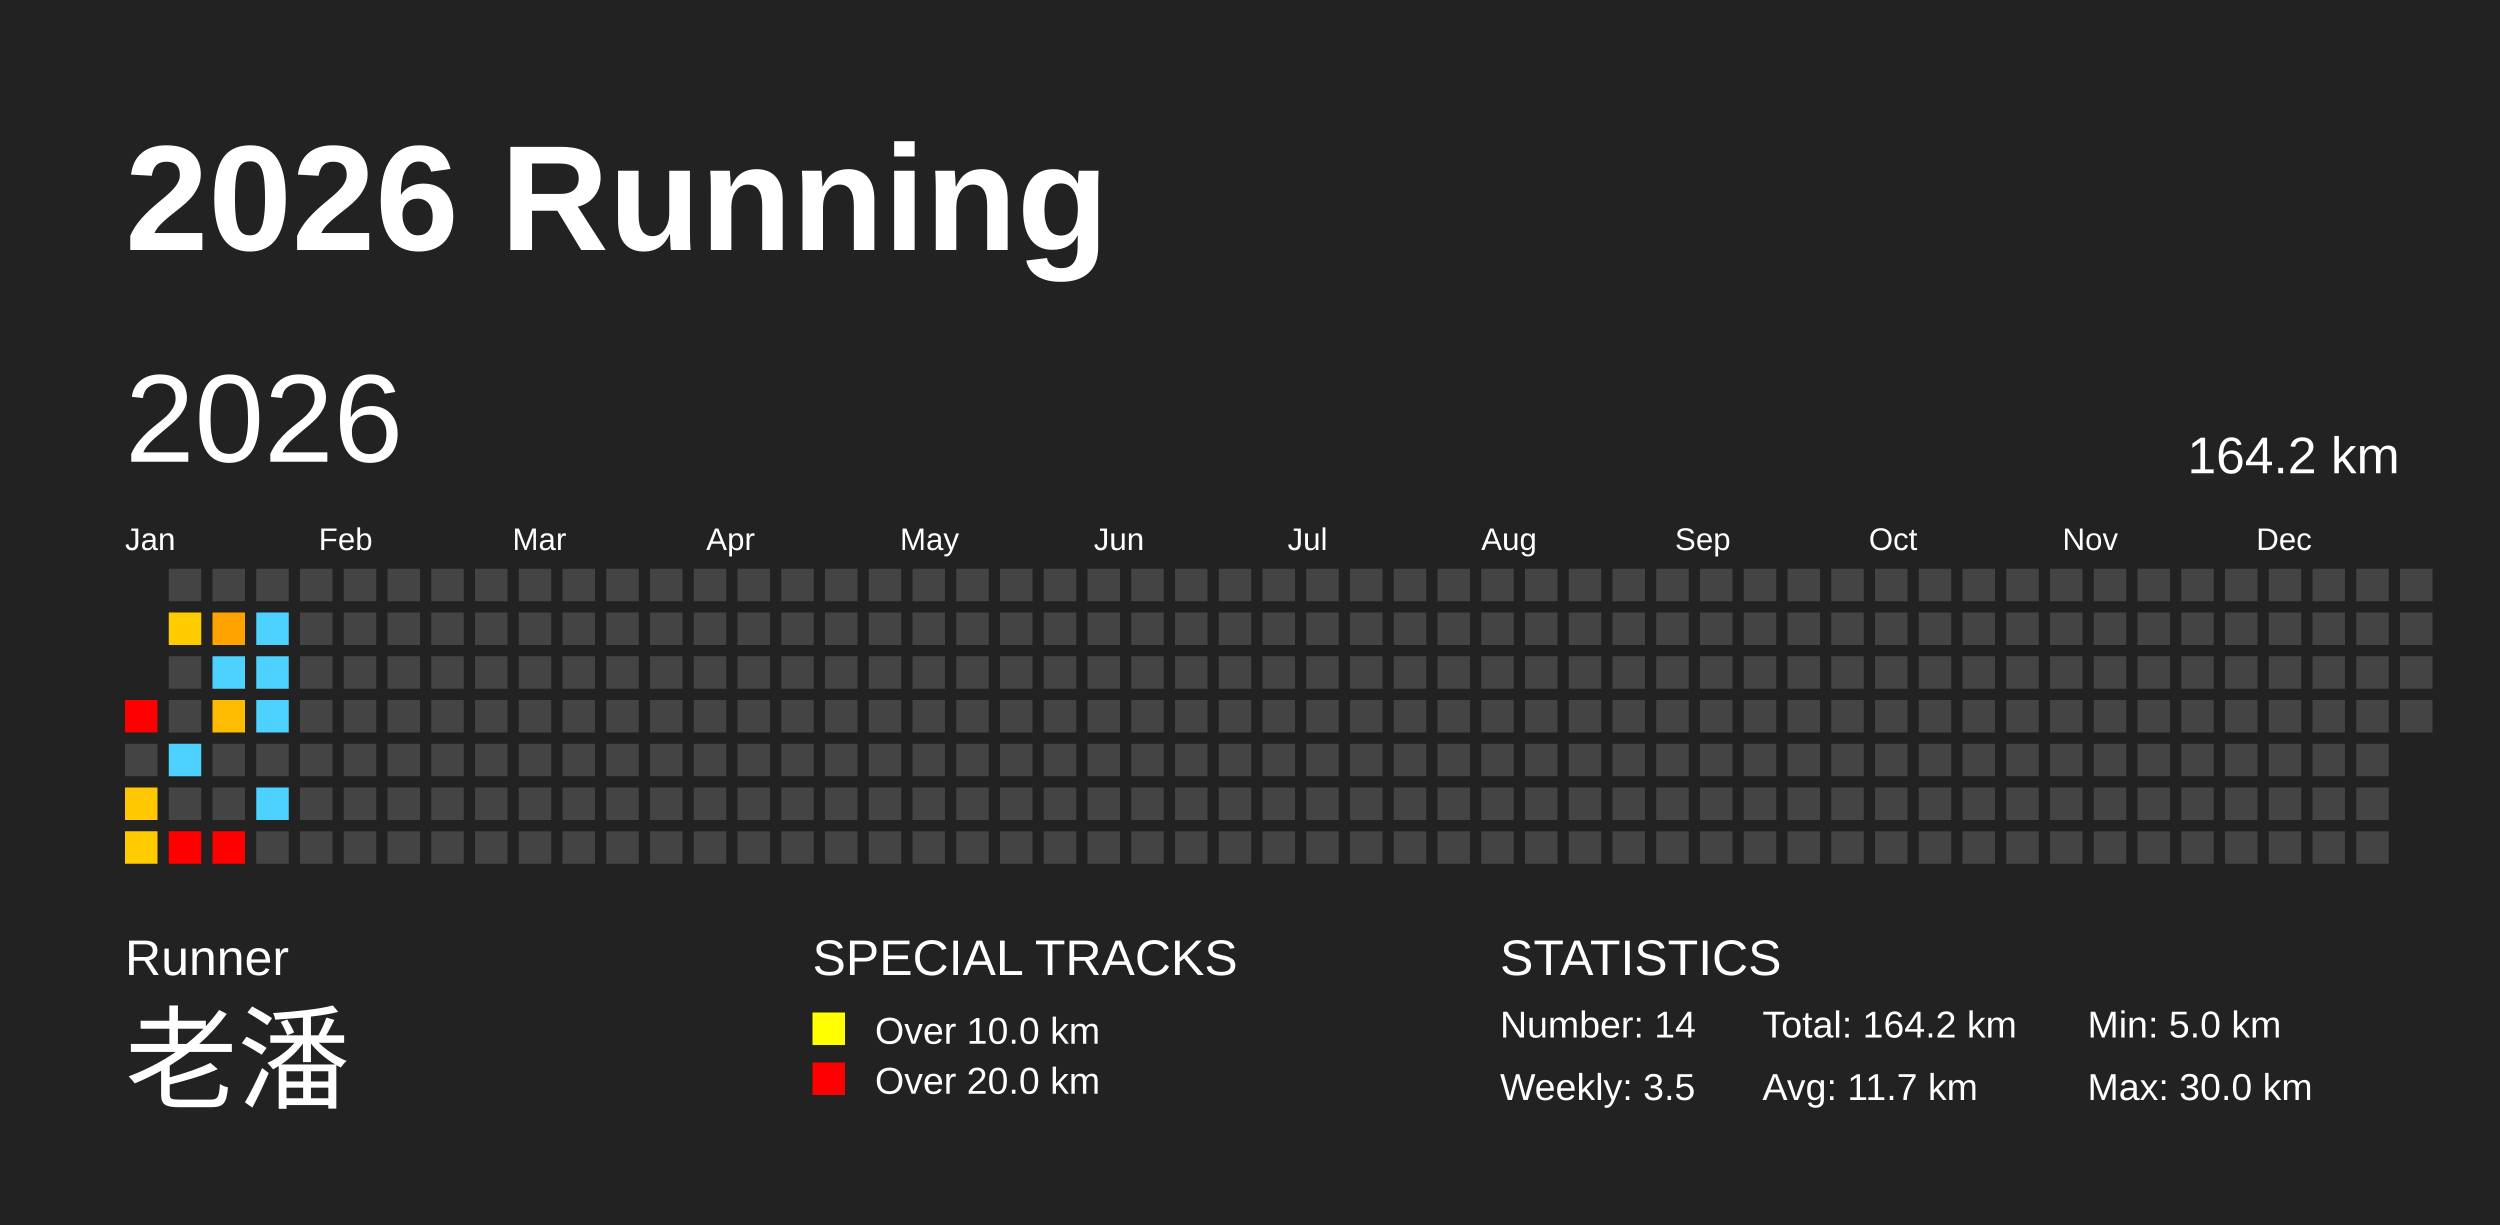
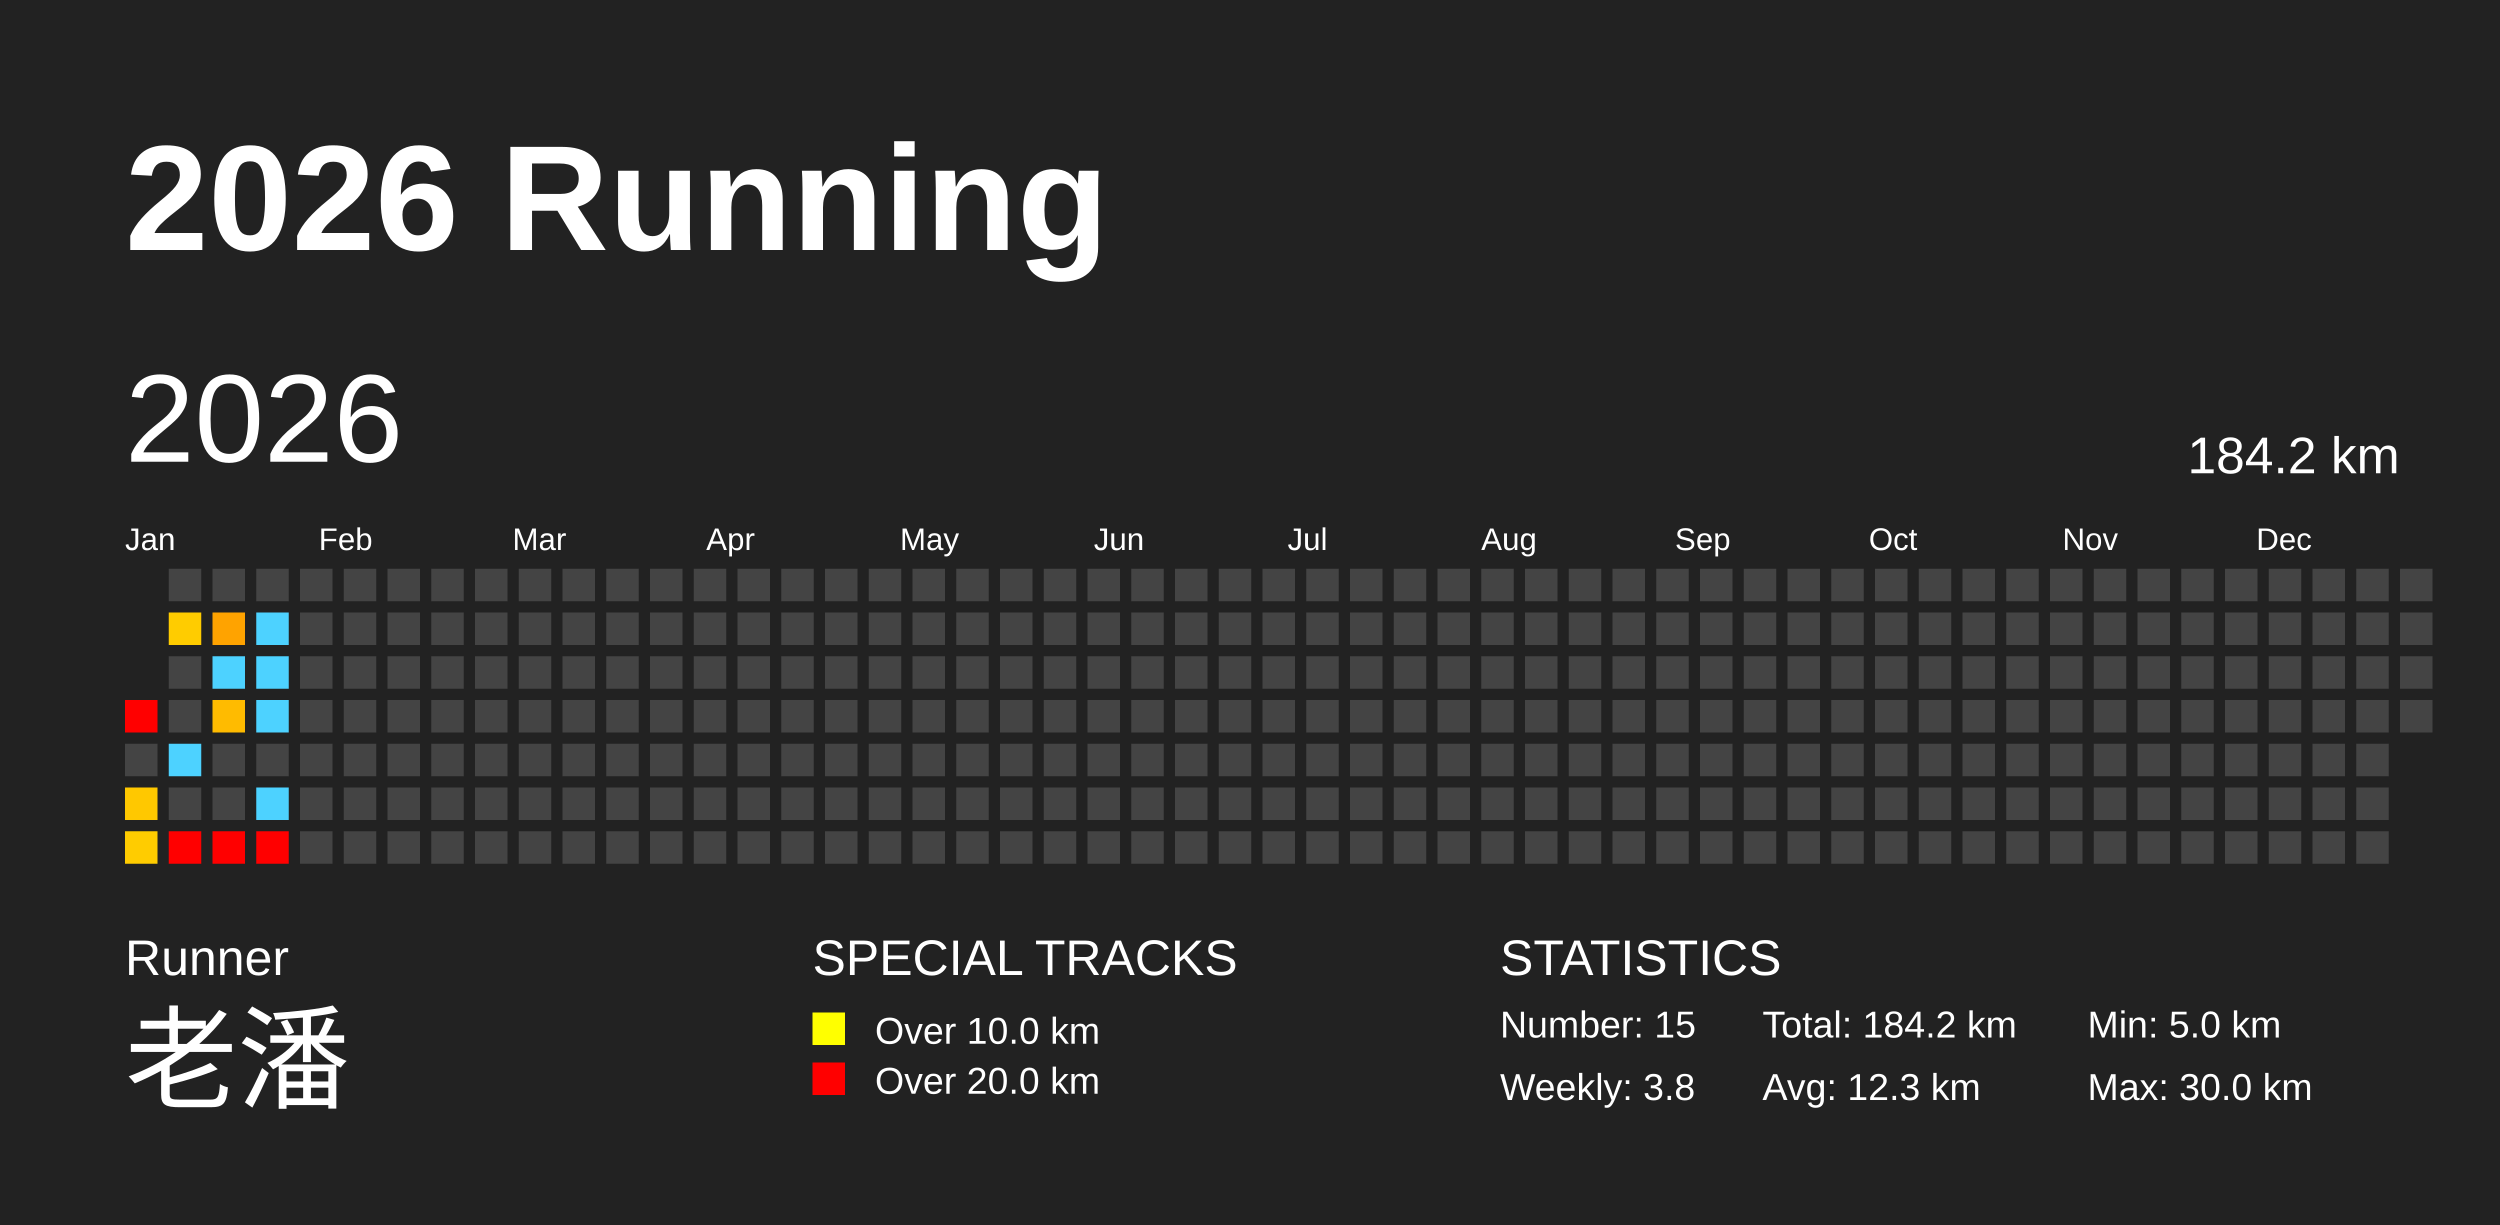
<svg xmlns="http://www.w3.org/2000/svg" baseProfile="full" height="98mm" version="1.1" viewBox="0,0,200,98" width="200mm">
  <defs />
  <rect fill="#222222" height="98" width="200" x="0" y="0" />
  <text fill="#FFFFFF" style="font-size:12px; font-family:Arial; font-weight:bold;" x="10" y="20">2026 Running</text>
  <text fill="#FFFFFF" style="font-size:4px; font-family:Arial" x="10" y="78">Runner</text>
  <text fill="#FFFFFF" style="font-size:9px; font-family:Arial" x="10" y="88">老潘</text>
  <text fill="#FFFFFF" style="font-size:4px; font-family:Arial" x="65" y="78">SPECIAL TRACKS</text>
  <rect fill="yellow" height="2.6" width="2.6" x="65" y="81" />
  <text fill="#FFFFFF" style="font-size:3px; font-family:Arial" x="70" y="83.5">Over 10.0 km</text>
  <rect fill="red" height="2.6" width="2.6" x="65" y="85" />
  <text fill="#FFFFFF" style="font-size:3px; font-family:Arial" x="70" y="87.5">Over 20.0 km</text>
  <text fill="#FFFFFF" style="font-size:4px; font-family:Arial" x="120" y="78">STATISTICS</text>
-   <text fill="#FFFFFF" style="font-size:3px; font-family:Arial" x="120" y="83">Number: 14</text>
-   <text fill="#FFFFFF" style="font-size:3px; font-family:Arial" x="120" y="88">Weekly: 3.5</text>
-   <text fill="#FFFFFF" style="font-size:3px; font-family:Arial" x="141" y="83">Total: 164.2 km</text>
-   <text fill="#FFFFFF" style="font-size:3px; font-family:Arial" x="141" y="88">Avg: 11.7 km</text>
+   <text fill="#FFFFFF" style="font-size:3px; font-family:Arial" x="120" y="83">Number: 15</text>
+   <text fill="#FFFFFF" style="font-size:3px; font-family:Arial" x="120" y="88">Weekly: 3.8</text>
+   <text fill="#FFFFFF" style="font-size:3px; font-family:Arial" x="141" y="83">Total: 184.2 km</text>
+   <text fill="#FFFFFF" style="font-size:3px; font-family:Arial" x="141" y="88">Avg: 12.3 km</text>
  <text fill="#FFFFFF" style="font-size:3px; font-family:Arial" x="167" y="83">Min: 5.0 km</text>
  <text fill="#FFFFFF" style="font-size:3px; font-family:Arial" x="167" y="88">Max: 30.0 km</text>
  <text dominant-baseline="hanging" fill="#FFFFFF" style="font-size:10.0px; font-family:Arial;" x="10" y="30">2026</text>
-   <text dominant-baseline="hanging" fill="#FFFFFF" style="font-size:4.125px; font-family:Arial;" x="175" y="35">164.2 km</text>
+   <text dominant-baseline="hanging" fill="#FFFFFF" style="font-size:4.125px; font-family:Arial;" x="175" y="35">184.2 km</text>
  <text fill="#FFFFFF" style="font-size:2.5px; font-family:Arial" x="10.0" y="44">Jan</text>
  <text fill="#FFFFFF" style="font-size:2.5px; font-family:Arial" x="25.5" y="44">Feb</text>
  <text fill="#FFFFFF" style="font-size:2.5px; font-family:Arial" x="41.0" y="44">Mar</text>
  <text fill="#FFFFFF" style="font-size:2.5px; font-family:Arial" x="56.5" y="44">Apr</text>
  <text fill="#FFFFFF" style="font-size:2.5px; font-family:Arial" x="72.0" y="44">May</text>
  <text fill="#FFFFFF" style="font-size:2.5px; font-family:Arial" x="87.5" y="44">Jun</text>
  <text fill="#FFFFFF" style="font-size:2.5px; font-family:Arial" x="103.0" y="44">Jul</text>
  <text fill="#FFFFFF" style="font-size:2.5px; font-family:Arial" x="118.5" y="44">Aug</text>
  <text fill="#FFFFFF" style="font-size:2.5px; font-family:Arial" x="134.0" y="44">Sep</text>
  <text fill="#FFFFFF" style="font-size:2.5px; font-family:Arial" x="149.5" y="44">Oct</text>
  <text fill="#FFFFFF" style="font-size:2.5px; font-family:Arial" x="165.0" y="44">Nov</text>
  <text fill="#FFFFFF" style="font-size:2.5px; font-family:Arial" x="180.5" y="44">Dec</text>
  <rect fill="red" height="2.6" width="2.6" x="10.0" y="56.0" />
  <rect fill="#444444" height="2.6" width="2.6" x="10.0" y="59.5" />
  <rect fill="#ffc800" height="2.6" width="2.6" x="10.0" y="63.0" />
  <rect fill="#ffcc00" height="2.6" width="2.6" x="10.0" y="66.5" />
  <rect fill="#444444" height="2.6" width="2.6" x="13.5" y="45.5" />
  <rect fill="#ffcc00" height="2.6" width="2.6" x="13.5" y="49.0" />
  <rect fill="#444444" height="2.6" width="2.6" x="13.5" y="52.5" />
  <rect fill="#444444" height="2.6" width="2.6" x="13.5" y="56.0" />
  <rect fill="#4dd2ff" height="2.6" width="2.6" x="13.5" y="59.5" />
  <rect fill="#444444" height="2.6" width="2.6" x="13.5" y="63.0" />
  <rect fill="red" height="2.6" width="2.6" x="13.5" y="66.5" />
  <rect fill="#444444" height="2.6" width="2.6" x="17.0" y="45.5" />
  <rect fill="#ffa300" height="2.6" width="2.6" x="17.0" y="49.0" />
  <rect fill="#4dd2ff" height="2.6" width="2.6" x="17.0" y="52.5" />
  <rect fill="#ffbb00" height="2.6" width="2.6" x="17.0" y="56.0" />
  <rect fill="#444444" height="2.6" width="2.6" x="17.0" y="59.5" />
  <rect fill="#444444" height="2.6" width="2.6" x="17.0" y="63.0" />
  <rect fill="red" height="2.6" width="2.6" x="17.0" y="66.5" />
  <rect fill="#444444" height="2.6" width="2.6" x="20.5" y="45.5" />
  <rect fill="#4dd2ff" height="2.6" width="2.6" x="20.5" y="49.0" />
  <rect fill="#4dd2ff" height="2.6" width="2.6" x="20.5" y="52.5" />
  <rect fill="#4dd2ff" height="2.6" width="2.6" x="20.5" y="56.0" />
  <rect fill="#444444" height="2.6" width="2.6" x="20.5" y="59.5" />
  <rect fill="#4dd2ff" height="2.6" width="2.6" x="20.5" y="63.0" />
-   <rect fill="#444444" height="2.6" width="2.6" x="20.5" y="66.5" />
+   <rect fill="red" height="2.6" width="2.6" x="20.5" y="66.5" />
  <rect fill="#444444" height="2.6" width="2.6" x="24.0" y="45.5" />
  <rect fill="#444444" height="2.6" width="2.6" x="24.0" y="49.0" />
  <rect fill="#444444" height="2.6" width="2.6" x="24.0" y="52.5" />
  <rect fill="#444444" height="2.6" width="2.6" x="24.0" y="56.0" />
  <rect fill="#444444" height="2.6" width="2.6" x="24.0" y="59.5" />
  <rect fill="#444444" height="2.6" width="2.6" x="24.0" y="63.0" />
  <rect fill="#444444" height="2.6" width="2.6" x="24.0" y="66.5" />
  <rect fill="#444444" height="2.6" width="2.6" x="27.5" y="45.5" />
  <rect fill="#444444" height="2.6" width="2.6" x="27.5" y="49.0" />
  <rect fill="#444444" height="2.6" width="2.6" x="27.5" y="52.5" />
  <rect fill="#444444" height="2.6" width="2.6" x="27.5" y="56.0" />
  <rect fill="#444444" height="2.6" width="2.6" x="27.5" y="59.5" />
  <rect fill="#444444" height="2.6" width="2.6" x="27.5" y="63.0" />
  <rect fill="#444444" height="2.6" width="2.6" x="27.5" y="66.5" />
  <rect fill="#444444" height="2.6" width="2.6" x="31.0" y="45.5" />
  <rect fill="#444444" height="2.6" width="2.6" x="31.0" y="49.0" />
  <rect fill="#444444" height="2.6" width="2.6" x="31.0" y="52.5" />
  <rect fill="#444444" height="2.6" width="2.6" x="31.0" y="56.0" />
  <rect fill="#444444" height="2.6" width="2.6" x="31.0" y="59.5" />
  <rect fill="#444444" height="2.6" width="2.6" x="31.0" y="63.0" />
  <rect fill="#444444" height="2.6" width="2.6" x="31.0" y="66.5" />
  <rect fill="#444444" height="2.6" width="2.6" x="34.5" y="45.5" />
  <rect fill="#444444" height="2.6" width="2.6" x="34.5" y="49.0" />
  <rect fill="#444444" height="2.6" width="2.6" x="34.5" y="52.5" />
  <rect fill="#444444" height="2.6" width="2.6" x="34.5" y="56.0" />
  <rect fill="#444444" height="2.6" width="2.6" x="34.5" y="59.5" />
  <rect fill="#444444" height="2.6" width="2.6" x="34.5" y="63.0" />
  <rect fill="#444444" height="2.6" width="2.6" x="34.5" y="66.5" />
  <rect fill="#444444" height="2.6" width="2.6" x="38.0" y="45.5" />
  <rect fill="#444444" height="2.6" width="2.6" x="38.0" y="49.0" />
  <rect fill="#444444" height="2.6" width="2.6" x="38.0" y="52.5" />
  <rect fill="#444444" height="2.6" width="2.6" x="38.0" y="56.0" />
  <rect fill="#444444" height="2.6" width="2.6" x="38.0" y="59.5" />
  <rect fill="#444444" height="2.6" width="2.6" x="38.0" y="63.0" />
  <rect fill="#444444" height="2.6" width="2.6" x="38.0" y="66.5" />
  <rect fill="#444444" height="2.6" width="2.6" x="41.5" y="45.5" />
  <rect fill="#444444" height="2.6" width="2.6" x="41.5" y="49.0" />
  <rect fill="#444444" height="2.6" width="2.6" x="41.5" y="52.5" />
  <rect fill="#444444" height="2.6" width="2.6" x="41.5" y="56.0" />
  <rect fill="#444444" height="2.6" width="2.6" x="41.5" y="59.5" />
  <rect fill="#444444" height="2.6" width="2.6" x="41.5" y="63.0" />
  <rect fill="#444444" height="2.6" width="2.6" x="41.5" y="66.5" />
  <rect fill="#444444" height="2.6" width="2.6" x="45.0" y="45.5" />
  <rect fill="#444444" height="2.6" width="2.6" x="45.0" y="49.0" />
  <rect fill="#444444" height="2.6" width="2.6" x="45.0" y="52.5" />
  <rect fill="#444444" height="2.6" width="2.6" x="45.0" y="56.0" />
  <rect fill="#444444" height="2.6" width="2.6" x="45.0" y="59.5" />
  <rect fill="#444444" height="2.6" width="2.6" x="45.0" y="63.0" />
  <rect fill="#444444" height="2.6" width="2.6" x="45.0" y="66.5" />
  <rect fill="#444444" height="2.6" width="2.6" x="48.5" y="45.5" />
  <rect fill="#444444" height="2.6" width="2.6" x="48.5" y="49.0" />
  <rect fill="#444444" height="2.6" width="2.6" x="48.5" y="52.5" />
  <rect fill="#444444" height="2.6" width="2.6" x="48.5" y="56.0" />
  <rect fill="#444444" height="2.6" width="2.6" x="48.5" y="59.5" />
  <rect fill="#444444" height="2.6" width="2.6" x="48.5" y="63.0" />
  <rect fill="#444444" height="2.6" width="2.6" x="48.5" y="66.5" />
  <rect fill="#444444" height="2.6" width="2.6" x="52.0" y="45.5" />
  <rect fill="#444444" height="2.6" width="2.6" x="52.0" y="49.0" />
  <rect fill="#444444" height="2.6" width="2.6" x="52.0" y="52.5" />
  <rect fill="#444444" height="2.6" width="2.6" x="52.0" y="56.0" />
  <rect fill="#444444" height="2.6" width="2.6" x="52.0" y="59.5" />
  <rect fill="#444444" height="2.6" width="2.6" x="52.0" y="63.0" />
  <rect fill="#444444" height="2.6" width="2.6" x="52.0" y="66.5" />
  <rect fill="#444444" height="2.6" width="2.6" x="55.5" y="45.5" />
  <rect fill="#444444" height="2.6" width="2.6" x="55.5" y="49.0" />
  <rect fill="#444444" height="2.6" width="2.6" x="55.5" y="52.5" />
  <rect fill="#444444" height="2.6" width="2.6" x="55.5" y="56.0" />
  <rect fill="#444444" height="2.6" width="2.6" x="55.5" y="59.5" />
  <rect fill="#444444" height="2.6" width="2.6" x="55.5" y="63.0" />
  <rect fill="#444444" height="2.6" width="2.6" x="55.5" y="66.5" />
  <rect fill="#444444" height="2.6" width="2.6" x="59.0" y="45.5" />
  <rect fill="#444444" height="2.6" width="2.6" x="59.0" y="49.0" />
  <rect fill="#444444" height="2.6" width="2.6" x="59.0" y="52.5" />
  <rect fill="#444444" height="2.6" width="2.6" x="59.0" y="56.0" />
  <rect fill="#444444" height="2.6" width="2.6" x="59.0" y="59.5" />
  <rect fill="#444444" height="2.6" width="2.6" x="59.0" y="63.0" />
  <rect fill="#444444" height="2.6" width="2.6" x="59.0" y="66.5" />
  <rect fill="#444444" height="2.6" width="2.6" x="62.5" y="45.5" />
  <rect fill="#444444" height="2.6" width="2.6" x="62.5" y="49.0" />
  <rect fill="#444444" height="2.6" width="2.6" x="62.5" y="52.5" />
  <rect fill="#444444" height="2.6" width="2.6" x="62.5" y="56.0" />
  <rect fill="#444444" height="2.6" width="2.6" x="62.5" y="59.5" />
  <rect fill="#444444" height="2.6" width="2.6" x="62.5" y="63.0" />
  <rect fill="#444444" height="2.6" width="2.6" x="62.5" y="66.5" />
  <rect fill="#444444" height="2.6" width="2.6" x="66.0" y="45.5" />
  <rect fill="#444444" height="2.6" width="2.6" x="66.0" y="49.0" />
  <rect fill="#444444" height="2.6" width="2.6" x="66.0" y="52.5" />
  <rect fill="#444444" height="2.6" width="2.6" x="66.0" y="56.0" />
  <rect fill="#444444" height="2.6" width="2.6" x="66.0" y="59.5" />
  <rect fill="#444444" height="2.6" width="2.6" x="66.0" y="63.0" />
  <rect fill="#444444" height="2.6" width="2.6" x="66.0" y="66.5" />
  <rect fill="#444444" height="2.6" width="2.6" x="69.5" y="45.5" />
  <rect fill="#444444" height="2.6" width="2.6" x="69.5" y="49.0" />
  <rect fill="#444444" height="2.6" width="2.6" x="69.5" y="52.5" />
  <rect fill="#444444" height="2.6" width="2.6" x="69.5" y="56.0" />
  <rect fill="#444444" height="2.6" width="2.6" x="69.5" y="59.5" />
  <rect fill="#444444" height="2.6" width="2.6" x="69.5" y="63.0" />
  <rect fill="#444444" height="2.6" width="2.6" x="69.5" y="66.5" />
  <rect fill="#444444" height="2.6" width="2.6" x="73.0" y="45.5" />
  <rect fill="#444444" height="2.6" width="2.6" x="73.0" y="49.0" />
  <rect fill="#444444" height="2.6" width="2.6" x="73.0" y="52.5" />
  <rect fill="#444444" height="2.6" width="2.6" x="73.0" y="56.0" />
  <rect fill="#444444" height="2.6" width="2.6" x="73.0" y="59.5" />
  <rect fill="#444444" height="2.6" width="2.6" x="73.0" y="63.0" />
  <rect fill="#444444" height="2.6" width="2.6" x="73.0" y="66.5" />
  <rect fill="#444444" height="2.6" width="2.6" x="76.5" y="45.5" />
  <rect fill="#444444" height="2.6" width="2.6" x="76.5" y="49.0" />
  <rect fill="#444444" height="2.6" width="2.6" x="76.5" y="52.5" />
  <rect fill="#444444" height="2.6" width="2.6" x="76.5" y="56.0" />
  <rect fill="#444444" height="2.6" width="2.6" x="76.5" y="59.5" />
  <rect fill="#444444" height="2.6" width="2.6" x="76.5" y="63.0" />
  <rect fill="#444444" height="2.6" width="2.6" x="76.5" y="66.5" />
  <rect fill="#444444" height="2.6" width="2.6" x="80.0" y="45.5" />
  <rect fill="#444444" height="2.6" width="2.6" x="80.0" y="49.0" />
  <rect fill="#444444" height="2.6" width="2.6" x="80.0" y="52.5" />
  <rect fill="#444444" height="2.6" width="2.6" x="80.0" y="56.0" />
  <rect fill="#444444" height="2.6" width="2.6" x="80.0" y="59.5" />
  <rect fill="#444444" height="2.6" width="2.6" x="80.0" y="63.0" />
  <rect fill="#444444" height="2.6" width="2.6" x="80.0" y="66.5" />
  <rect fill="#444444" height="2.6" width="2.6" x="83.5" y="45.5" />
  <rect fill="#444444" height="2.6" width="2.6" x="83.5" y="49.0" />
  <rect fill="#444444" height="2.6" width="2.6" x="83.5" y="52.5" />
  <rect fill="#444444" height="2.6" width="2.6" x="83.5" y="56.0" />
  <rect fill="#444444" height="2.6" width="2.6" x="83.5" y="59.5" />
  <rect fill="#444444" height="2.6" width="2.6" x="83.5" y="63.0" />
  <rect fill="#444444" height="2.6" width="2.6" x="83.5" y="66.5" />
  <rect fill="#444444" height="2.6" width="2.6" x="87.0" y="45.5" />
  <rect fill="#444444" height="2.6" width="2.6" x="87.0" y="49.0" />
  <rect fill="#444444" height="2.6" width="2.6" x="87.0" y="52.5" />
  <rect fill="#444444" height="2.6" width="2.6" x="87.0" y="56.0" />
  <rect fill="#444444" height="2.6" width="2.6" x="87.0" y="59.5" />
  <rect fill="#444444" height="2.6" width="2.6" x="87.0" y="63.0" />
  <rect fill="#444444" height="2.6" width="2.6" x="87.0" y="66.5" />
  <rect fill="#444444" height="2.6" width="2.6" x="90.5" y="45.5" />
  <rect fill="#444444" height="2.6" width="2.6" x="90.5" y="49.0" />
  <rect fill="#444444" height="2.6" width="2.6" x="90.5" y="52.5" />
  <rect fill="#444444" height="2.6" width="2.6" x="90.5" y="56.0" />
  <rect fill="#444444" height="2.6" width="2.6" x="90.5" y="59.5" />
  <rect fill="#444444" height="2.6" width="2.6" x="90.5" y="63.0" />
  <rect fill="#444444" height="2.6" width="2.6" x="90.5" y="66.5" />
  <rect fill="#444444" height="2.6" width="2.6" x="94.0" y="45.5" />
  <rect fill="#444444" height="2.6" width="2.6" x="94.0" y="49.0" />
  <rect fill="#444444" height="2.6" width="2.6" x="94.0" y="52.5" />
  <rect fill="#444444" height="2.6" width="2.6" x="94.0" y="56.0" />
  <rect fill="#444444" height="2.6" width="2.6" x="94.0" y="59.5" />
  <rect fill="#444444" height="2.6" width="2.6" x="94.0" y="63.0" />
  <rect fill="#444444" height="2.6" width="2.6" x="94.0" y="66.5" />
  <rect fill="#444444" height="2.6" width="2.6" x="97.5" y="45.5" />
  <rect fill="#444444" height="2.6" width="2.6" x="97.5" y="49.0" />
  <rect fill="#444444" height="2.6" width="2.6" x="97.5" y="52.5" />
  <rect fill="#444444" height="2.6" width="2.6" x="97.5" y="56.0" />
  <rect fill="#444444" height="2.6" width="2.6" x="97.5" y="59.5" />
  <rect fill="#444444" height="2.6" width="2.6" x="97.5" y="63.0" />
  <rect fill="#444444" height="2.6" width="2.6" x="97.5" y="66.5" />
  <rect fill="#444444" height="2.6" width="2.6" x="101.0" y="45.5" />
  <rect fill="#444444" height="2.6" width="2.6" x="101.0" y="49.0" />
  <rect fill="#444444" height="2.6" width="2.6" x="101.0" y="52.5" />
  <rect fill="#444444" height="2.6" width="2.6" x="101.0" y="56.0" />
  <rect fill="#444444" height="2.6" width="2.6" x="101.0" y="59.5" />
  <rect fill="#444444" height="2.6" width="2.6" x="101.0" y="63.0" />
  <rect fill="#444444" height="2.6" width="2.6" x="101.0" y="66.5" />
  <rect fill="#444444" height="2.6" width="2.6" x="104.5" y="45.5" />
  <rect fill="#444444" height="2.6" width="2.6" x="104.5" y="49.0" />
  <rect fill="#444444" height="2.6" width="2.6" x="104.5" y="52.5" />
  <rect fill="#444444" height="2.6" width="2.6" x="104.5" y="56.0" />
  <rect fill="#444444" height="2.6" width="2.6" x="104.5" y="59.5" />
  <rect fill="#444444" height="2.6" width="2.6" x="104.5" y="63.0" />
  <rect fill="#444444" height="2.6" width="2.6" x="104.5" y="66.5" />
  <rect fill="#444444" height="2.6" width="2.6" x="108.0" y="45.5" />
  <rect fill="#444444" height="2.6" width="2.6" x="108.0" y="49.0" />
  <rect fill="#444444" height="2.6" width="2.6" x="108.0" y="52.5" />
  <rect fill="#444444" height="2.6" width="2.6" x="108.0" y="56.0" />
  <rect fill="#444444" height="2.6" width="2.6" x="108.0" y="59.5" />
  <rect fill="#444444" height="2.6" width="2.6" x="108.0" y="63.0" />
  <rect fill="#444444" height="2.6" width="2.6" x="108.0" y="66.5" />
  <rect fill="#444444" height="2.6" width="2.6" x="111.5" y="45.5" />
  <rect fill="#444444" height="2.6" width="2.6" x="111.5" y="49.0" />
  <rect fill="#444444" height="2.6" width="2.6" x="111.5" y="52.5" />
  <rect fill="#444444" height="2.6" width="2.6" x="111.5" y="56.0" />
  <rect fill="#444444" height="2.6" width="2.6" x="111.5" y="59.5" />
  <rect fill="#444444" height="2.6" width="2.6" x="111.5" y="63.0" />
  <rect fill="#444444" height="2.6" width="2.6" x="111.5" y="66.5" />
  <rect fill="#444444" height="2.6" width="2.6" x="115.0" y="45.5" />
  <rect fill="#444444" height="2.6" width="2.6" x="115.0" y="49.0" />
  <rect fill="#444444" height="2.6" width="2.6" x="115.0" y="52.5" />
  <rect fill="#444444" height="2.6" width="2.6" x="115.0" y="56.0" />
  <rect fill="#444444" height="2.6" width="2.6" x="115.0" y="59.5" />
  <rect fill="#444444" height="2.6" width="2.6" x="115.0" y="63.0" />
  <rect fill="#444444" height="2.6" width="2.6" x="115.0" y="66.5" />
  <rect fill="#444444" height="2.6" width="2.6" x="118.5" y="45.5" />
  <rect fill="#444444" height="2.6" width="2.6" x="118.5" y="49.0" />
  <rect fill="#444444" height="2.6" width="2.6" x="118.5" y="52.5" />
  <rect fill="#444444" height="2.6" width="2.6" x="118.5" y="56.0" />
  <rect fill="#444444" height="2.6" width="2.6" x="118.5" y="59.5" />
  <rect fill="#444444" height="2.6" width="2.6" x="118.5" y="63.0" />
  <rect fill="#444444" height="2.6" width="2.6" x="118.5" y="66.5" />
  <rect fill="#444444" height="2.6" width="2.6" x="122.0" y="45.5" />
  <rect fill="#444444" height="2.6" width="2.6" x="122.0" y="49.0" />
  <rect fill="#444444" height="2.6" width="2.6" x="122.0" y="52.5" />
  <rect fill="#444444" height="2.6" width="2.6" x="122.0" y="56.0" />
  <rect fill="#444444" height="2.6" width="2.6" x="122.0" y="59.5" />
  <rect fill="#444444" height="2.6" width="2.6" x="122.0" y="63.0" />
  <rect fill="#444444" height="2.6" width="2.6" x="122.0" y="66.5" />
  <rect fill="#444444" height="2.6" width="2.6" x="125.5" y="45.5" />
  <rect fill="#444444" height="2.6" width="2.6" x="125.5" y="49.0" />
  <rect fill="#444444" height="2.6" width="2.6" x="125.5" y="52.5" />
  <rect fill="#444444" height="2.6" width="2.6" x="125.5" y="56.0" />
  <rect fill="#444444" height="2.6" width="2.6" x="125.5" y="59.5" />
  <rect fill="#444444" height="2.6" width="2.6" x="125.5" y="63.0" />
  <rect fill="#444444" height="2.6" width="2.6" x="125.5" y="66.5" />
  <rect fill="#444444" height="2.6" width="2.6" x="129.0" y="45.5" />
  <rect fill="#444444" height="2.6" width="2.6" x="129.0" y="49.0" />
  <rect fill="#444444" height="2.6" width="2.6" x="129.0" y="52.5" />
  <rect fill="#444444" height="2.6" width="2.6" x="129.0" y="56.0" />
  <rect fill="#444444" height="2.6" width="2.6" x="129.0" y="59.5" />
  <rect fill="#444444" height="2.6" width="2.6" x="129.0" y="63.0" />
  <rect fill="#444444" height="2.6" width="2.6" x="129.0" y="66.5" />
  <rect fill="#444444" height="2.6" width="2.6" x="132.5" y="45.5" />
  <rect fill="#444444" height="2.6" width="2.6" x="132.5" y="49.0" />
  <rect fill="#444444" height="2.6" width="2.6" x="132.5" y="52.5" />
  <rect fill="#444444" height="2.6" width="2.6" x="132.5" y="56.0" />
  <rect fill="#444444" height="2.6" width="2.6" x="132.5" y="59.5" />
  <rect fill="#444444" height="2.6" width="2.6" x="132.5" y="63.0" />
  <rect fill="#444444" height="2.6" width="2.6" x="132.5" y="66.5" />
  <rect fill="#444444" height="2.6" width="2.6" x="136.0" y="45.5" />
  <rect fill="#444444" height="2.6" width="2.6" x="136.0" y="49.0" />
  <rect fill="#444444" height="2.6" width="2.6" x="136.0" y="52.5" />
  <rect fill="#444444" height="2.6" width="2.6" x="136.0" y="56.0" />
  <rect fill="#444444" height="2.6" width="2.6" x="136.0" y="59.5" />
  <rect fill="#444444" height="2.6" width="2.6" x="136.0" y="63.0" />
  <rect fill="#444444" height="2.6" width="2.6" x="136.0" y="66.5" />
  <rect fill="#444444" height="2.6" width="2.6" x="139.5" y="45.5" />
  <rect fill="#444444" height="2.6" width="2.6" x="139.5" y="49.0" />
  <rect fill="#444444" height="2.6" width="2.6" x="139.5" y="52.5" />
  <rect fill="#444444" height="2.6" width="2.6" x="139.5" y="56.0" />
  <rect fill="#444444" height="2.6" width="2.6" x="139.5" y="59.5" />
  <rect fill="#444444" height="2.6" width="2.6" x="139.5" y="63.0" />
  <rect fill="#444444" height="2.6" width="2.6" x="139.5" y="66.5" />
  <rect fill="#444444" height="2.6" width="2.6" x="143.0" y="45.5" />
  <rect fill="#444444" height="2.6" width="2.6" x="143.0" y="49.0" />
  <rect fill="#444444" height="2.6" width="2.6" x="143.0" y="52.5" />
  <rect fill="#444444" height="2.6" width="2.6" x="143.0" y="56.0" />
  <rect fill="#444444" height="2.6" width="2.6" x="143.0" y="59.5" />
  <rect fill="#444444" height="2.6" width="2.6" x="143.0" y="63.0" />
  <rect fill="#444444" height="2.6" width="2.6" x="143.0" y="66.5" />
  <rect fill="#444444" height="2.6" width="2.6" x="146.5" y="45.5" />
  <rect fill="#444444" height="2.6" width="2.6" x="146.5" y="49.0" />
  <rect fill="#444444" height="2.6" width="2.6" x="146.5" y="52.5" />
  <rect fill="#444444" height="2.6" width="2.6" x="146.5" y="56.0" />
  <rect fill="#444444" height="2.6" width="2.6" x="146.5" y="59.5" />
  <rect fill="#444444" height="2.6" width="2.6" x="146.5" y="63.0" />
  <rect fill="#444444" height="2.6" width="2.6" x="146.5" y="66.5" />
  <rect fill="#444444" height="2.6" width="2.6" x="150.0" y="45.5" />
  <rect fill="#444444" height="2.6" width="2.6" x="150.0" y="49.0" />
  <rect fill="#444444" height="2.6" width="2.6" x="150.0" y="52.5" />
  <rect fill="#444444" height="2.6" width="2.6" x="150.0" y="56.0" />
  <rect fill="#444444" height="2.6" width="2.6" x="150.0" y="59.5" />
  <rect fill="#444444" height="2.6" width="2.6" x="150.0" y="63.0" />
  <rect fill="#444444" height="2.6" width="2.6" x="150.0" y="66.5" />
  <rect fill="#444444" height="2.6" width="2.6" x="153.5" y="45.5" />
  <rect fill="#444444" height="2.6" width="2.6" x="153.5" y="49.0" />
  <rect fill="#444444" height="2.6" width="2.6" x="153.5" y="52.5" />
  <rect fill="#444444" height="2.6" width="2.6" x="153.5" y="56.0" />
  <rect fill="#444444" height="2.6" width="2.6" x="153.5" y="59.5" />
  <rect fill="#444444" height="2.6" width="2.6" x="153.5" y="63.0" />
  <rect fill="#444444" height="2.6" width="2.6" x="153.5" y="66.5" />
  <rect fill="#444444" height="2.6" width="2.6" x="157.0" y="45.5" />
  <rect fill="#444444" height="2.6" width="2.6" x="157.0" y="49.0" />
  <rect fill="#444444" height="2.6" width="2.6" x="157.0" y="52.5" />
  <rect fill="#444444" height="2.6" width="2.6" x="157.0" y="56.0" />
  <rect fill="#444444" height="2.6" width="2.6" x="157.0" y="59.5" />
  <rect fill="#444444" height="2.6" width="2.6" x="157.0" y="63.0" />
  <rect fill="#444444" height="2.6" width="2.6" x="157.0" y="66.5" />
  <rect fill="#444444" height="2.6" width="2.6" x="160.5" y="45.5" />
  <rect fill="#444444" height="2.6" width="2.6" x="160.5" y="49.0" />
  <rect fill="#444444" height="2.6" width="2.6" x="160.5" y="52.5" />
  <rect fill="#444444" height="2.6" width="2.6" x="160.5" y="56.0" />
  <rect fill="#444444" height="2.6" width="2.6" x="160.5" y="59.5" />
  <rect fill="#444444" height="2.6" width="2.6" x="160.5" y="63.0" />
  <rect fill="#444444" height="2.6" width="2.6" x="160.5" y="66.5" />
  <rect fill="#444444" height="2.6" width="2.6" x="164.0" y="45.5" />
  <rect fill="#444444" height="2.6" width="2.6" x="164.0" y="49.0" />
  <rect fill="#444444" height="2.6" width="2.6" x="164.0" y="52.5" />
  <rect fill="#444444" height="2.6" width="2.6" x="164.0" y="56.0" />
  <rect fill="#444444" height="2.6" width="2.6" x="164.0" y="59.5" />
  <rect fill="#444444" height="2.6" width="2.6" x="164.0" y="63.0" />
  <rect fill="#444444" height="2.6" width="2.6" x="164.0" y="66.5" />
  <rect fill="#444444" height="2.6" width="2.6" x="167.5" y="45.5" />
  <rect fill="#444444" height="2.6" width="2.6" x="167.5" y="49.0" />
  <rect fill="#444444" height="2.6" width="2.6" x="167.5" y="52.5" />
  <rect fill="#444444" height="2.6" width="2.6" x="167.5" y="56.0" />
  <rect fill="#444444" height="2.6" width="2.6" x="167.5" y="59.5" />
  <rect fill="#444444" height="2.6" width="2.6" x="167.5" y="63.0" />
  <rect fill="#444444" height="2.6" width="2.6" x="167.5" y="66.5" />
  <rect fill="#444444" height="2.6" width="2.6" x="171.0" y="45.5" />
  <rect fill="#444444" height="2.6" width="2.6" x="171.0" y="49.0" />
  <rect fill="#444444" height="2.6" width="2.6" x="171.0" y="52.5" />
  <rect fill="#444444" height="2.6" width="2.6" x="171.0" y="56.0" />
  <rect fill="#444444" height="2.6" width="2.6" x="171.0" y="59.5" />
  <rect fill="#444444" height="2.6" width="2.6" x="171.0" y="63.0" />
  <rect fill="#444444" height="2.6" width="2.6" x="171.0" y="66.5" />
  <rect fill="#444444" height="2.6" width="2.6" x="174.5" y="45.5" />
  <rect fill="#444444" height="2.6" width="2.6" x="174.5" y="49.0" />
  <rect fill="#444444" height="2.6" width="2.6" x="174.5" y="52.5" />
  <rect fill="#444444" height="2.6" width="2.6" x="174.5" y="56.0" />
  <rect fill="#444444" height="2.6" width="2.6" x="174.5" y="59.5" />
  <rect fill="#444444" height="2.6" width="2.6" x="174.5" y="63.0" />
  <rect fill="#444444" height="2.6" width="2.6" x="174.5" y="66.5" />
  <rect fill="#444444" height="2.6" width="2.6" x="178.0" y="45.5" />
  <rect fill="#444444" height="2.6" width="2.6" x="178.0" y="49.0" />
  <rect fill="#444444" height="2.6" width="2.6" x="178.0" y="52.5" />
  <rect fill="#444444" height="2.6" width="2.6" x="178.0" y="56.0" />
  <rect fill="#444444" height="2.6" width="2.6" x="178.0" y="59.5" />
  <rect fill="#444444" height="2.6" width="2.6" x="178.0" y="63.0" />
  <rect fill="#444444" height="2.6" width="2.6" x="178.0" y="66.5" />
  <rect fill="#444444" height="2.6" width="2.6" x="181.5" y="45.5" />
  <rect fill="#444444" height="2.6" width="2.6" x="181.5" y="49.0" />
  <rect fill="#444444" height="2.6" width="2.6" x="181.5" y="52.5" />
  <rect fill="#444444" height="2.6" width="2.6" x="181.5" y="56.0" />
  <rect fill="#444444" height="2.6" width="2.6" x="181.5" y="59.5" />
  <rect fill="#444444" height="2.6" width="2.6" x="181.5" y="63.0" />
  <rect fill="#444444" height="2.6" width="2.6" x="181.5" y="66.5" />
  <rect fill="#444444" height="2.6" width="2.6" x="185.0" y="45.5" />
  <rect fill="#444444" height="2.6" width="2.6" x="185.0" y="49.0" />
  <rect fill="#444444" height="2.6" width="2.6" x="185.0" y="52.5" />
  <rect fill="#444444" height="2.6" width="2.6" x="185.0" y="56.0" />
  <rect fill="#444444" height="2.6" width="2.6" x="185.0" y="59.5" />
  <rect fill="#444444" height="2.6" width="2.6" x="185.0" y="63.0" />
  <rect fill="#444444" height="2.6" width="2.6" x="185.0" y="66.5" />
  <rect fill="#444444" height="2.6" width="2.6" x="188.5" y="45.5" />
  <rect fill="#444444" height="2.6" width="2.6" x="188.5" y="49.0" />
  <rect fill="#444444" height="2.6" width="2.6" x="188.5" y="52.5" />
  <rect fill="#444444" height="2.6" width="2.6" x="188.5" y="56.0" />
  <rect fill="#444444" height="2.6" width="2.6" x="188.5" y="59.5" />
  <rect fill="#444444" height="2.6" width="2.6" x="188.5" y="63.0" />
  <rect fill="#444444" height="2.6" width="2.6" x="188.5" y="66.5" />
  <rect fill="#444444" height="2.6" width="2.6" x="192.0" y="45.5" />
  <rect fill="#444444" height="2.6" width="2.6" x="192.0" y="49.0" />
  <rect fill="#444444" height="2.6" width="2.6" x="192.0" y="52.5" />
  <rect fill="#444444" height="2.6" width="2.6" x="192.0" y="56.0" />
</svg>
